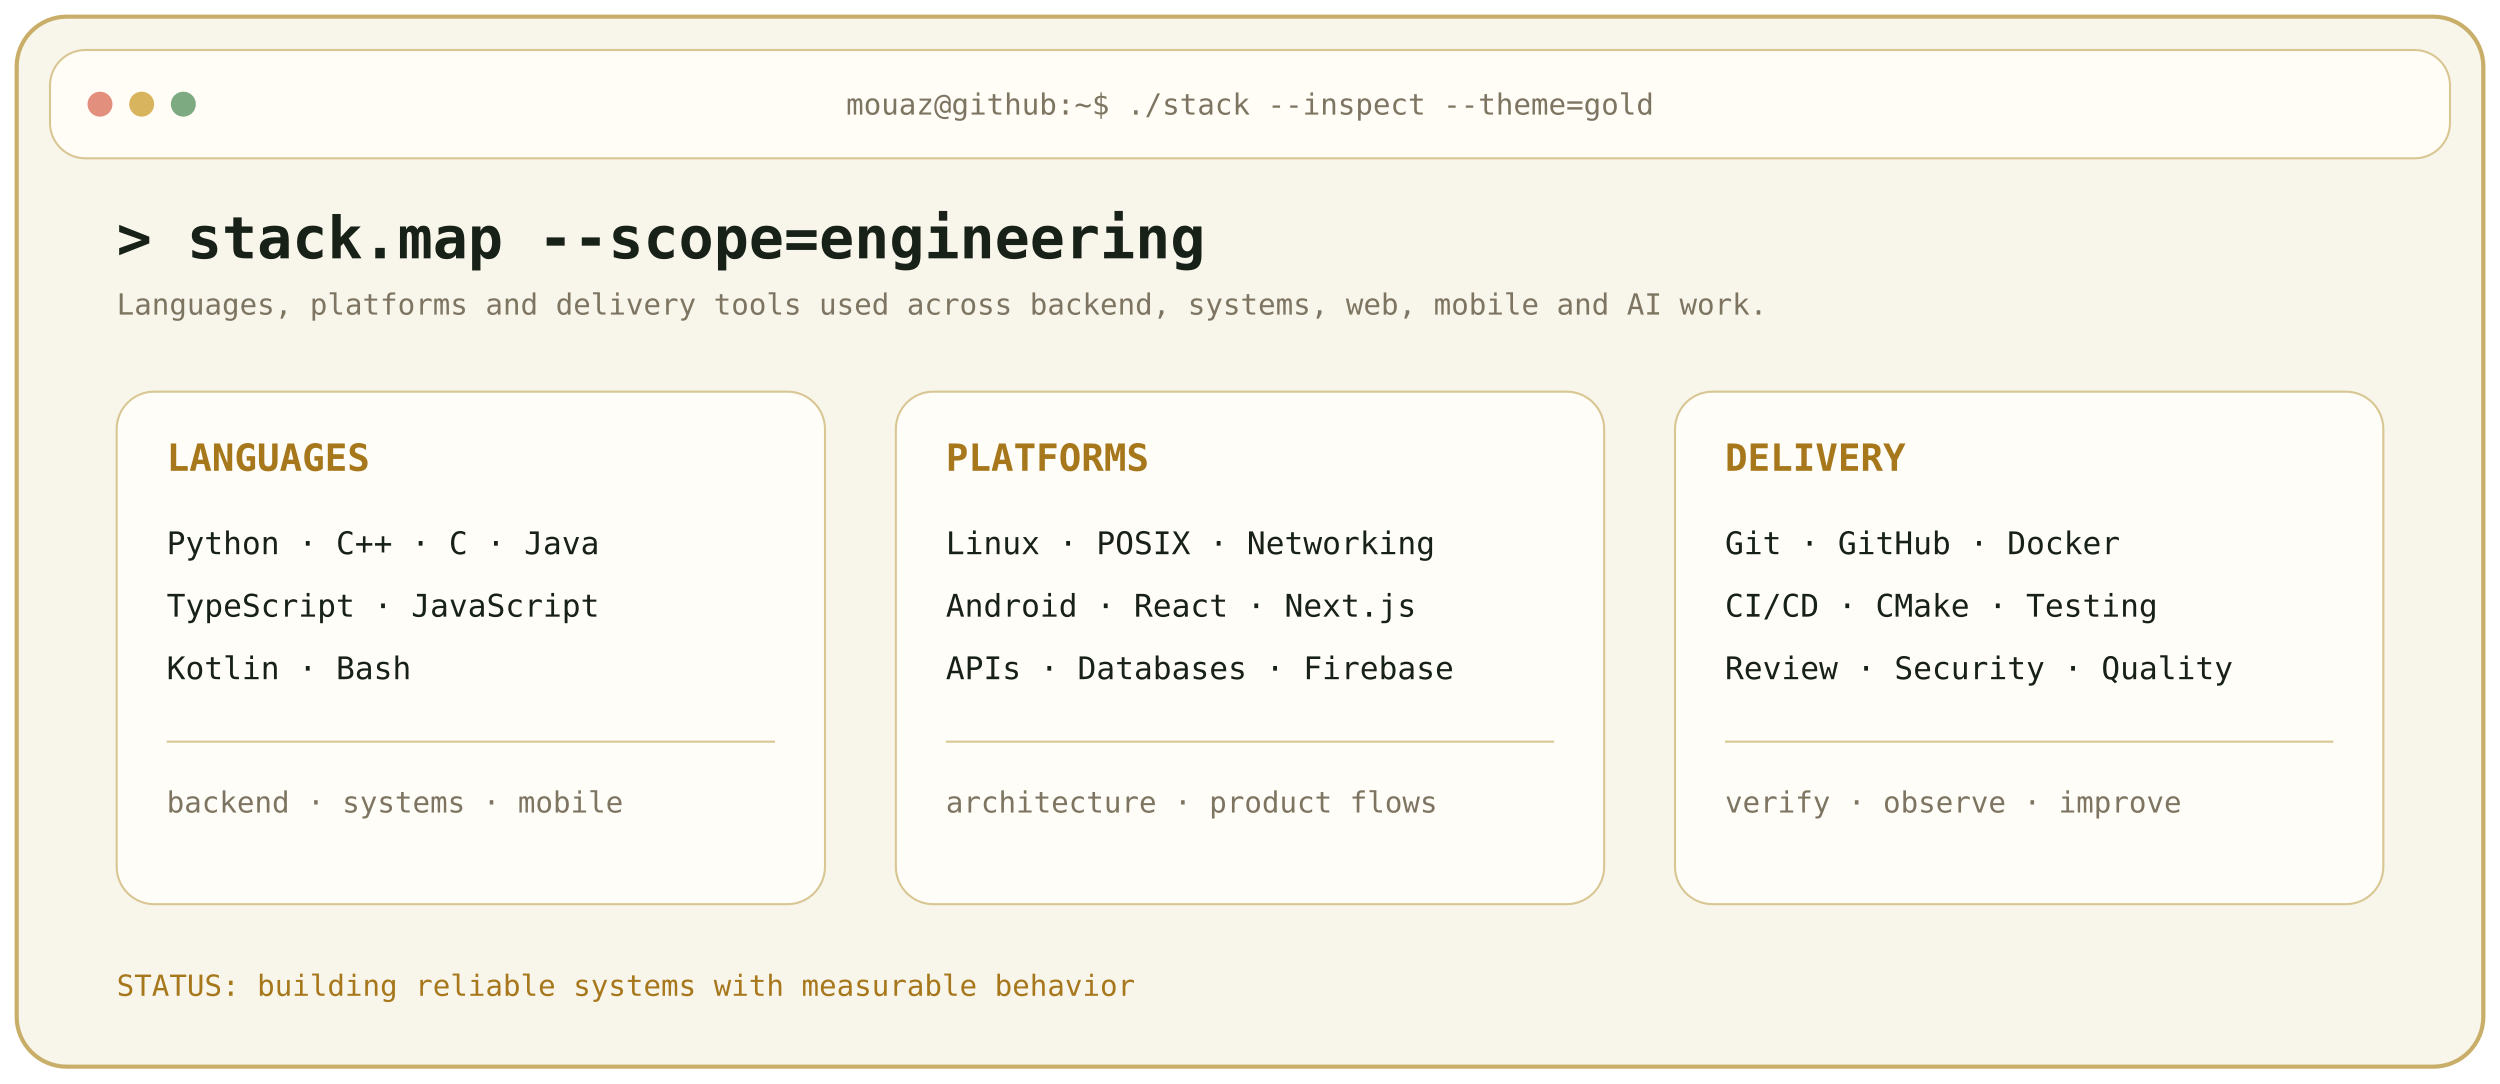
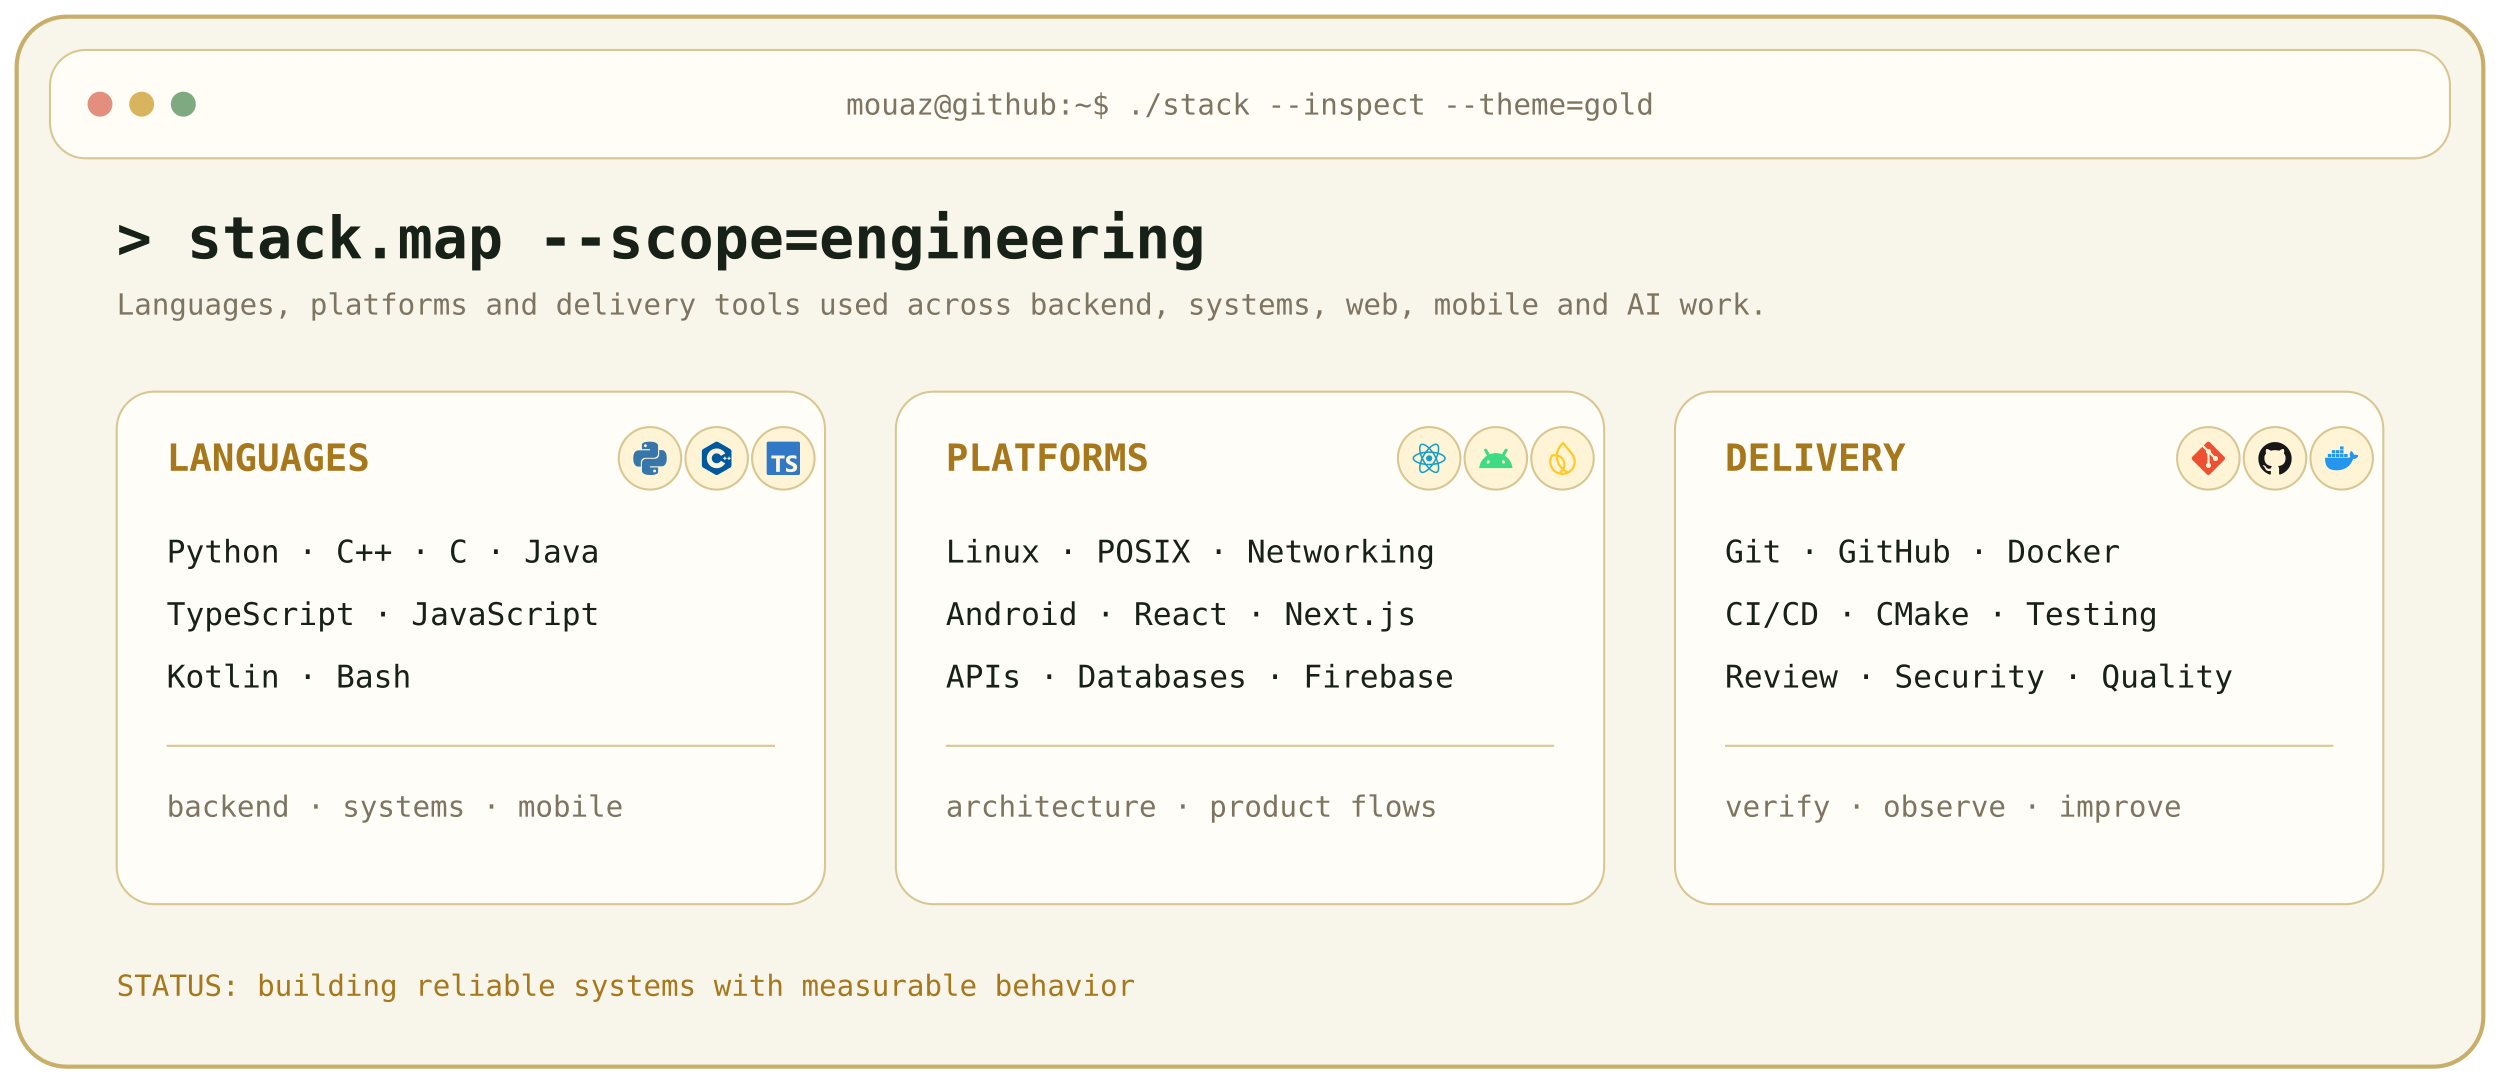
<svg xmlns="http://www.w3.org/2000/svg" width="1200" height="520" viewBox="0 0 1200 520" role="img" aria-labelledby="t d">
-   <style>text{font-family:ui-monospace,SFMono-Regular,Consolas,monospace}.h{font-size:28px;font-weight:800}.s{font-size:14px}.k{font-size:18px;font-weight:800}.b{font-size:15px}</style>
+   <defs>
+     <style>text{font-family:ui-monospace,SFMono-Regular,Consolas,monospace}.h{font-size:28px;font-weight:800}.s{font-size:14px}.k{font-size:18px;font-weight:800}.b{font-size:15px}</style>
+     <symbol id="python" viewBox="0 0 24 24">
+       <path d="M14.25.18l.9.2.73.26.59.3.45.32.34.34.25.34.16.33.1.3.04.26.02.2-.01.13V8.5l-.05.63-.13.55-.21.46-.26.38-.3.31-.33.25-.35.19-.35.14-.33.1-.3.07-.26.04-.21.02H8.77l-.69.05-.59.14-.5.22-.41.27-.33.32-.27.35-.2.36-.15.37-.1.35-.07.32-.04.27-.02.21v3.06H3.17l-.21-.03-.28-.07-.32-.12-.35-.18-.36-.26-.36-.36-.35-.46-.32-.59-.28-.73-.21-.88-.14-1.05-.05-1.23.06-1.22.16-1.04.24-.87.32-.71.36-.57.4-.44.42-.33.42-.24.4-.16.36-.1.32-.05.24-.01h.16l.06.01h8.16v-.83H6.18l-.01-2.75-.02-.37.05-.34.11-.31.17-.28.25-.26.31-.23.38-.2.44-.18.51-.15.58-.12.64-.1.71-.06.77-.04.84-.02 1.27.05zm-6.3 1.98l-.23.33-.08.41.08.41.23.34.33.22.41.09.41-.09.33-.22.23-.34.08-.41-.08-.41-.23-.33-.33-.22-.41-.09-.41.09zm13.09 3.95l.28.06.32.12.35.18.36.27.36.35.35.47.32.59.28.73.21.88.14 1.04.05 1.23-.06 1.23-.16 1.04-.24.86-.32.71-.36.57-.4.45-.42.33-.42.24-.4.16-.36.09-.32.05-.24.02-.16-.01h-8.22v.82h5.84l.01 2.76.02.36-.05.34-.11.31-.17.29-.25.25-.31.24-.38.2-.44.17-.51.15-.58.13-.64.09-.71.07-.77.04-.84.01-1.27-.04-1.07-.14-.9-.2-.73-.25-.59-.3-.45-.33-.34-.34-.25-.34-.16-.33-.1-.3-.04-.25-.02-.2.01-.13v-5.34l.05-.64.13-.54.21-.46.26-.38.3-.32.33-.24.35-.2.35-.14.33-.1.3-.06.26-.04.21-.02.13-.01h5.84l.69-.05.59-.14.5-.21.41-.28.33-.32.27-.35.2-.36.15-.36.1-.35.07-.32.04-.28.02-.21V6.07h2.09l.14.01zm-6.47 14.25l-.23.33-.08.41.08.41.23.33.33.23.41.08.41-.08.33-.23.23-.33.08-.41-.08-.41-.23-.33-.33-.23-.41-.08-.41.08z" />
+     </symbol>
+     <symbol id="cplusplus" viewBox="0 0 24 24">
+       <path d="M22.394 6c-.167-.29-.398-.543-.652-.69L12.926.22c-.509-.294-1.34-.294-1.848 0L2.26 5.31c-.508.293-.923 1.013-.923 1.6v10.18c0 .294.104.62.271.91.167.29.398.543.652.69l8.816 5.09c.508.293 1.34.293 1.848 0l8.816-5.09c.254-.147.485-.4.652-.69.167-.29.27-.616.27-.91V6.91c.003-.294-.1-.62-.268-.91zM12 19.11c-3.92 0-7.109-3.19-7.109-7.11 0-3.92 3.19-7.11 7.11-7.11a7.133 7.133 0 016.156 3.553l-3.076 1.78a3.567 3.567 0 00-3.08-1.78A3.56 3.56 0 008.444 12 3.56 3.56 0 0012 15.555a3.57 3.57 0 003.08-1.778l3.078 1.78A7.135 7.135 0 0112 19.11zm7.11-6.715h-.79v.79h-.79v-.79h-.79v-.79h.79v-.79h.79v.79h.79zm2.962 0h-.79v.79h-.79v-.79h-.79v-.79h.79v-.79h.79v.79h.79z" />
+     </symbol>
+     <symbol id="typescript" viewBox="0 0 24 24">
+       <path d="M1.125 0C.502 0 0 .502 0 1.125v21.75C0 23.498.502 24 1.125 24h21.75c.623 0 1.125-.502 1.125-1.125V1.125C24 .502 23.498 0 22.875 0zm17.363 9.75c.612 0 1.154.037 1.627.111a6.38 6.38 0 0 1 1.306.34v2.458a3.95 3.95 0 0 0-.643-.361 5.093 5.093 0 0 0-.717-.26 5.453 5.453 0 0 0-1.426-.2c-.3 0-.573.028-.819.086a2.1 2.1 0 0 0-.623.242c-.17.104-.3.229-.393.374a.888.888 0 0 0-.14.49c0 .196.053.373.156.529.104.156.252.304.443.444s.423.276.696.41c.273.135.582.274.926.416.47.197.892.407 1.266.628.374.222.695.473.963.753.268.279.472.598.614.957.142.359.214.776.214 1.253 0 .657-.125 1.21-.373 1.656a3.033 3.033 0 0 1-1.012 1.085 4.38 4.38 0 0 1-1.487.596c-.566.12-1.163.18-1.79.18a9.916 9.916 0 0 1-1.84-.164 5.544 5.544 0 0 1-1.512-.493v-2.63a5.033 5.033 0 0 0 3.237 1.2c.333 0 .624-.03.872-.09.249-.06.456-.144.623-.25.166-.108.29-.234.373-.38a1.023 1.023 0 0 0-.074-1.089 2.12 2.12 0 0 0-.537-.5 5.597 5.597 0 0 0-.807-.444 27.72 27.72 0 0 0-1.007-.436c-.918-.383-1.602-.852-2.053-1.405-.45-.553-.676-1.222-.676-2.005 0-.614.123-1.141.369-1.582.246-.441.58-.804 1.004-1.089a4.494 4.494 0 0 1 1.47-.629 7.536 7.536 0 0 1 1.77-.201zm-15.113.188h9.563v2.166H9.506v9.646H6.789v-9.646H3.375z" />
+     </symbol>
+     <symbol id="react" viewBox="0 0 24 24">
+       <path d="M14.23 12.004a2.236 2.236 0 0 1-2.235 2.236 2.236 2.236 0 0 1-2.236-2.236 2.236 2.236 0 0 1 2.235-2.236 2.236 2.236 0 0 1 2.236 2.236zm2.648-10.69c-1.346 0-3.107.96-4.888 2.622-1.78-1.653-3.542-2.602-4.887-2.602-.41 0-.783.093-1.106.278-1.375.793-1.683 3.264-.973 6.365C1.98 8.917 0 10.42 0 12.004c0 1.59 1.99 3.097 5.043 4.03-.704 3.113-.39 5.588.988 6.38.32.187.69.275 1.102.275 1.345 0 3.107-.96 4.888-2.624 1.78 1.654 3.542 2.603 4.887 2.603.41 0 .783-.09 1.106-.275 1.374-.792 1.683-3.263.973-6.365C22.02 15.096 24 13.59 24 12.004c0-1.59-1.99-3.097-5.043-4.032.704-3.11.39-5.587-.988-6.38-.318-.184-.688-.277-1.092-.278zm-.005 1.09v.006c.225 0 .406.044.558.127.666.382.955 1.835.73 3.704-.054.46-.142.945-.25 1.44-.96-.236-2.006-.417-3.107-.534-.66-.905-1.345-1.727-2.035-2.447 1.592-1.48 3.087-2.292 4.105-2.295zm-9.77.02c1.012 0 2.514.808 4.11 2.28-.686.72-1.37 1.537-2.02 2.442-1.107.117-2.154.298-3.113.538-.112-.49-.195-.964-.254-1.42-.23-1.868.054-3.32.714-3.707.19-.09.4-.127.563-.132zm4.882 3.05c.455.468.91.992 1.36 1.564-.44-.02-.89-.034-1.345-.034-.46 0-.915.01-1.36.034.44-.572.895-1.096 1.345-1.565zM12 8.1c.74 0 1.477.034 2.202.093.406.582.802 1.203 1.183 1.86.372.64.71 1.29 1.018 1.946-.308.655-.646 1.31-1.013 1.95-.38.66-.773 1.288-1.18 1.87-.728.063-1.466.098-2.21.098-.74 0-1.477-.035-2.202-.093-.406-.582-.802-1.204-1.183-1.86-.372-.64-.71-1.29-1.018-1.946.303-.657.646-1.313 1.013-1.954.38-.66.773-1.286 1.18-1.868.728-.064 1.466-.098 2.21-.098zm-3.635.254c-.24.377-.48.763-.704 1.16-.225.39-.435.782-.635 1.174-.265-.656-.49-1.31-.676-1.947.64-.15 1.315-.283 2.015-.386zm7.26 0c.695.103 1.365.23 2.006.387-.18.632-.405 1.282-.66 1.933-.2-.39-.41-.783-.64-1.174-.225-.392-.465-.774-.705-1.146zm3.063.675c.484.15.944.317 1.375.498 1.732.74 2.852 1.708 2.852 2.476-.005.768-1.125 1.74-2.857 2.475-.42.18-.88.342-1.355.493-.28-.958-.646-1.956-1.1-2.98.45-1.017.81-2.01 1.085-2.964zm-13.395.004c.278.96.645 1.957 1.1 2.98-.45 1.017-.812 2.01-1.086 2.964-.484-.15-.944-.318-1.37-.5-1.732-.737-2.852-1.706-2.852-2.474 0-.768 1.12-1.742 2.852-2.476.42-.18.88-.342 1.356-.494zm11.678 4.28c.265.657.49 1.312.676 1.948-.64.157-1.316.29-2.016.39.24-.375.48-.762.705-1.158.225-.39.435-.788.636-1.18zm-9.945.02c.2.392.41.783.64 1.175.23.39.465.772.705 1.143-.695-.102-1.365-.23-2.006-.386.18-.63.406-1.282.66-1.933zM17.92 16.32c.112.493.2.968.254 1.423.23 1.868-.054 3.32-.714 3.708-.147.09-.338.128-.563.128-1.012 0-2.514-.807-4.11-2.28.686-.72 1.37-1.536 2.02-2.44 1.107-.118 2.154-.3 3.113-.54zm-11.83.01c.96.234 2.006.415 3.107.532.66.905 1.345 1.727 2.035 2.446-1.595 1.483-3.092 2.295-4.11 2.295-.22-.005-.406-.05-.553-.132-.666-.38-.955-1.834-.73-3.703.054-.46.142-.944.25-1.438zm4.56.64c.44.02.89.034 1.345.034.46 0 .915-.01 1.36-.034-.44.572-.895 1.095-1.345 1.565-.455-.47-.91-.993-1.36-1.565z" />
+     </symbol>
+     <symbol id="android" viewBox="0 0 24 24">
+       <path d="M18.439 5.559c-.675 1.166-1.352 2.332-2.027 3.498-.037-.015-.074-.029-.111-.043-1.825-.696-3.484-.8-4.42-.787-1.855.018-3.354.464-4.26.82-.084-.149-1.753-3.021-2.022-3.486a1.145 1.145 0 0 0-.141-.191c-.331-.364-.905-.486-1.379-.203-.475.282-.714.936-.389 1.502 1.947 3.37-.097-.216 1.947 3.359.017.031-.495.264-1.393 1.018C2.899 12.176.452 14.772 0 18.99h24c-.119-1.111-.369-2.099-.746-3.068-.744-1.912-1.843-3.293-2.74-4.184a12.105 12.105 0 0 0-2.131-1.688c.659-1.122 1.312-2.256 1.965-3.385.208-.361.189-.796-.008-1.119a1.1 1.1 0 0 0-.852-.533c-.522-.054-.939.313-1.049.545zm-.039 8.461c.394.593.324 1.331-.156 1.65-.48.32-1.188.099-1.582-.494-.394-.593-.324-1.331.156-1.65.473-.315 1.181-.109 1.582.494zM7.207 13.527c.48.32.551 1.058.156 1.65-.394.593-1.104.814-1.584.494-.48-.32-.55-1.058-.156-1.65.401-.602 1.109-.811 1.584-.494z" />
+     </symbol>
+     <symbol id="firebase" viewBox="0 0 24 24">
+       <path d="M19.455 8.369c-.538-.748-1.778-2.285-3.681-4.569-.826-.991-1.535-1.832-1.884-2.245a146 146 0 0 0-.488-.576l-.207-.245-.113-.133-.022-.032-.01-.005L12.57 0l-.609.488c-1.555 1.246-2.828 2.851-3.681 4.64-.523 1.064-.864 2.105-1.043 3.176-.047.241-.088.489-.121.738-.209-.017-.421-.028-.632-.033-.018-.001-.035-.002-.059-.003a7.46 7.46 0 0 0-2.28.274l-.317.089-.163.286c-.765 1.342-1.198 2.869-1.252 4.416-.07 2.01.477 3.954 1.583 5.625 1.082 1.633 2.61 2.882 4.42 3.611l.236.095.071.025.003-.001a9.59 9.59 0 0 0 2.941.568q.171.006.342.006c1.273 0 2.513-.249 3.69-.742l.008.004.313-.145a9.63 9.63 0 0 0 3.927-3.335c1.01-1.49 1.577-3.234 1.641-5.042.075-2.161-.643-4.304-2.133-6.371m-7.083 6.695c.328 1.244.264 2.44-.191 3.558-1.135-1.12-1.967-2.352-2.475-3.665-.543-1.404-.87-2.74-.974-3.975.48.157.922.366 1.315.622 1.132.737 1.914 1.902 2.325 3.461zm.207 6.022c.482.368.99.712 1.513 1.028-.771.21-1.565.302-2.369.273a8 8 0 0 1-.373-.022c.458-.394.869-.823 1.228-1.279zm1.347-6.431c-.516-1.957-1.527-3.437-3.002-4.398-.647-.421-1.385-.741-2.194-.95.011-.134.026-.268.043-.4.014-.113.03-.216.046-.313.133-.689.332-1.37.589-2.025.099-.25.206-.499.321-.74l.004-.008c.177-.358.376-.719.61-1.105l.092-.152-.003-.001c.544-.851 1.197-1.627 1.942-2.311l.288.341c.672.796 1.304 1.548 1.878 2.237 1.291 1.549 2.966 3.583 3.612 4.48 1.277 1.771 1.893 3.579 1.83 5.375-.049 1.395-.461 2.755-1.195 3.933-.694 1.116-1.661 2.05-2.8 2.708-.636-.318-1.559-.839-2.539-1.599.79-1.575.952-3.28.479-5.072zm-2.575 5.397c-.725.939-1.587 1.55-2.09 1.856-.081-.029-.163-.06-.243-.093l-.065-.026c-1.49-.616-2.747-1.656-3.635-3.01-.907-1.384-1.356-2.993-1.298-4.653.041-1.19.338-2.327.882-3.379.316-.07.638-.114.96-.131l.084-.002c.162-.003.324-.003.478 0 .227.011.454.035.677.07.073 1.513.445 3.145 1.105 4.852.637 1.644 1.694 3.162 3.144 4.515z" />
+     </symbol>
+     <symbol id="git" viewBox="0 0 24 24">
+       <path d="M13.09 23.549a1.54 1.54 0 0 1-2.18 0L.451 13.089a1.54 1.54 0 0 1 0-2.179l7.191-7.19 2.733 2.733a1.85 1.85 0 0 0 .964 2.326v6.66a1.849 1.849 0 1 0 1.54 0V8.957l2.508 2.508a1.85 1.85 0 1 0 1.09-1.09l-2.634-2.634a1.85 1.85 0 0 0-2.378-2.377L8.73 2.63 10.91.451a1.54 1.54 0 0 1 2.179 0l10.459 10.46a1.54 1.54 0 0 1 0 2.179z" />
+     </symbol>
+     <symbol id="github" viewBox="0 0 24 24">
+       <path d="M12 .297c-6.63 0-12 5.373-12 12 0 5.303 3.438 9.8 8.205 11.385.6.113.82-.258.82-.577 0-.285-.01-1.04-.015-2.04-3.338.724-4.042-1.61-4.042-1.61C4.422 18.07 3.633 17.7 3.633 17.7c-1.087-.744.084-.729.084-.729 1.205.084 1.838 1.236 1.838 1.236 1.07 1.835 2.809 1.305 3.495.998.108-.776.417-1.305.76-1.605-2.665-.3-5.466-1.332-5.466-5.93 0-1.31.465-2.38 1.235-3.22-.135-.303-.54-1.523.105-3.176 0 0 1.005-.322 3.3 1.23.96-.267 1.98-.399 3-.405 1.02.006 2.04.138 3 .405 2.28-1.552 3.285-1.23 3.285-1.23.645 1.653.24 2.873.12 3.176.765.84 1.23 1.91 1.23 3.22 0 4.61-2.805 5.625-5.475 5.92.42.36.81 1.096.81 2.22 0 1.606-.015 2.896-.015 3.286 0 .315.21.69.825.57C20.565 22.092 24 17.592 24 12.297c0-6.627-5.373-12-12-12" />
+     </symbol>
+     <symbol id="docker" viewBox="0 0 24 24">
+       <path d="M13.983 11.078h2.119a.186.186 0 00.186-.185V9.006a.186.186 0 00-.186-.186h-2.119a.185.185 0 00-.185.185v1.888c0 .102.083.185.185.185m-2.954-5.43h2.118a.186.186 0 00.186-.186V3.574a.186.186 0 00-.186-.185h-2.118a.185.185 0 00-.185.185v1.888c0 .102.082.185.185.185m0 2.716h2.118a.187.187 0 00.186-.186V6.29a.186.186 0 00-.186-.185h-2.118a.185.185 0 00-.185.185v1.887c0 .102.082.185.185.186m-2.93 0h2.12a.186.186 0 00.184-.186V6.29a.185.185 0 00-.185-.185H8.1a.185.185 0 00-.185.185v1.887c0 .102.083.185.185.186m-2.964 0h2.119a.186.186 0 00.185-.186V6.29a.185.185 0 00-.185-.185H5.136a.186.186 0 00-.186.185v1.887c0 .102.084.185.186.186m5.893 2.715h2.118a.186.186 0 00.186-.185V9.006a.186.186 0 00-.186-.186h-2.118a.185.185 0 00-.185.185v1.888c0 .102.082.185.185.185m-2.93 0h2.12a.185.185 0 00.184-.185V9.006a.185.185 0 00-.184-.186h-2.12a.185.185 0 00-.184.185v1.888c0 .102.083.185.185.185m-2.964 0h2.119a.185.185 0 00.185-.185V9.006a.185.185 0 00-.184-.186h-2.12a.186.186 0 00-.186.186v1.887c0 .102.084.185.186.185m-2.92 0h2.12a.185.185 0 00.184-.185V9.006a.185.185 0 00-.184-.186h-2.12a.185.185 0 00-.184.185v1.888c0 .102.082.185.185.185M23.763 9.89c-.065-.051-.672-.51-1.954-.51-.338.001-.676.03-1.01.087-.248-1.7-1.653-2.53-1.716-2.566l-.344-.199-.226.327c-.284.438-.49.922-.612 1.43-.23.97-.09 1.882.403 2.661-.595.332-1.55.413-1.744.42H.751a.751.751 0 00-.75.748 11.376 11.376 0 00.692 4.062c.545 1.428 1.355 2.48 2.41 3.124 1.18.723 3.1 1.137 5.275 1.137.983.003 1.963-.086 2.93-.266a12.248 12.248 0 003.823-1.389c.98-.567 1.86-1.288 2.61-2.136 1.252-1.418 1.998-2.997 2.553-4.4h.221c1.372 0 2.215-.549 2.68-1.009.309-.293.55-.65.707-1.046l.098-.288Z" />
+     </symbol>
+   </defs>
  <rect x="8" y="8" width="1184" height="504" rx="24" fill="#F8F5EB" stroke="#C8AE69" stroke-width="2" />
  <rect x="24" y="24" width="1152" height="52" rx="17" fill="#FFFDF6" stroke="#D8C693" />
  <circle cx="48" cy="50" r="6" fill="#E38F7D" />
  <circle cx="68" cy="50" r="6" fill="#D9B45E" />
  <circle cx="88" cy="50" r="6" fill="#7DAA81" />
  <text x="600" y="55" text-anchor="middle" fill="#7D7461" class="s">mouaz@github:~$ ./stack --inspect --theme=gold</text>
  <text x="56" y="124" fill="#172117" class="h">&gt; stack.map --scope=engineering</text>
  <text x="56" y="151" fill="#7D7461" class="s">Languages, platforms and delivery tools used across backend, systems, web, mobile and AI work.</text>
  <g transform="translate(56 188)">
    <rect width="340" height="246" rx="18" fill="#FFFDF7" stroke="#D8C693" />
    <text x="24" y="38" fill="#A7771C" class="k">LANGUAGES</text>
-     <text x="24" y="78" fill="#172117" class="b">Python · C++ · C · Java</text>
-     <text x="24" y="108" fill="#172117" class="b">TypeScript · JavaScript</text>
-     <text x="24" y="138" fill="#172117" class="b">Kotlin · Bash</text>
-     <line x1="24" y1="168" x2="316" y2="168" stroke="#D8C693" />
-     <text x="24" y="202" fill="#7D7461" class="s">backend · systems · mobile</text>
+     <circle cx="256" cy="32" r="15" fill="#FFF4D6" stroke="#D8C693" />
+     <use href="#python" x="248" y="24" width="16" height="16" fill="#3776AB" />
+     <circle cx="288" cy="32" r="15" fill="#FFF4D6" stroke="#D8C693" />
+     <use href="#cplusplus" x="280" y="24" width="16" height="16" fill="#00599C" />
+     <circle cx="320" cy="32" r="15" fill="#FFF4D6" stroke="#D8C693" />
+     <use href="#typescript" x="312" y="24" width="16" height="16" fill="#3178C6" />
+     <text x="24" y="82" fill="#172117" class="b">Python · C++ · C · Java</text>
+     <text x="24" y="112" fill="#172117" class="b">TypeScript · JavaScript</text>
+     <text x="24" y="142" fill="#172117" class="b">Kotlin · Bash</text>
+     <line x1="24" y1="170" x2="316" y2="170" stroke="#D8C693" />
+     <text x="24" y="204" fill="#7D7461" class="s">backend · systems · mobile</text>
  </g>
  <g transform="translate(430 188)">
    <rect width="340" height="246" rx="18" fill="#FFFDF7" stroke="#D8C693" />
    <text x="24" y="38" fill="#A7771C" class="k">PLATFORMS</text>
-     <text x="24" y="78" fill="#172117" class="b">Linux · POSIX · Networking</text>
-     <text x="24" y="108" fill="#172117" class="b">Android · React · Next.js</text>
-     <text x="24" y="138" fill="#172117" class="b">APIs · Databases · Firebase</text>
-     <line x1="24" y1="168" x2="316" y2="168" stroke="#D8C693" />
-     <text x="24" y="202" fill="#7D7461" class="s">architecture · product flows</text>
+     <circle cx="256" cy="32" r="15" fill="#FFF4D6" stroke="#D8C693" />
+     <use href="#react" x="248" y="24" width="16" height="16" fill="#149ECA" />
+     <circle cx="288" cy="32" r="15" fill="#FFF4D6" stroke="#D8C693" />
+     <use href="#android" x="280" y="24" width="16" height="16" fill="#3DDC84" />
+     <circle cx="320" cy="32" r="15" fill="#FFF4D6" stroke="#D8C693" />
+     <use href="#firebase" x="312" y="24" width="16" height="16" fill="#FFCA28" />
+     <text x="24" y="82" fill="#172117" class="b">Linux · POSIX · Networking</text>
+     <text x="24" y="112" fill="#172117" class="b">Android · React · Next.js</text>
+     <text x="24" y="142" fill="#172117" class="b">APIs · Databases · Firebase</text>
+     <line x1="24" y1="170" x2="316" y2="170" stroke="#D8C693" />
+     <text x="24" y="204" fill="#7D7461" class="s">architecture · product flows</text>
  </g>
  <g transform="translate(804 188)">
    <rect width="340" height="246" rx="18" fill="#FFFDF7" stroke="#D8C693" />
    <text x="24" y="38" fill="#A7771C" class="k">DELIVERY</text>
-     <text x="24" y="78" fill="#172117" class="b">Git · GitHub · Docker</text>
-     <text x="24" y="108" fill="#172117" class="b">CI/CD · CMake · Testing</text>
-     <text x="24" y="138" fill="#172117" class="b">Review · Security · Quality</text>
-     <line x1="24" y1="168" x2="316" y2="168" stroke="#D8C693" />
-     <text x="24" y="202" fill="#7D7461" class="s">verify · observe · improve</text>
+     <circle cx="256" cy="32" r="15" fill="#FFF4D6" stroke="#D8C693" />
+     <use href="#git" x="248" y="24" width="16" height="16" fill="#F05032" />
+     <circle cx="288" cy="32" r="15" fill="#FFF4D6" stroke="#D8C693" />
+     <use href="#github" x="280" y="24" width="16" height="16" fill="#181717" />
+     <circle cx="320" cy="32" r="15" fill="#FFF4D6" stroke="#D8C693" />
+     <use href="#docker" x="312" y="24" width="16" height="16" fill="#2496ED" />
+     <text x="24" y="82" fill="#172117" class="b">Git · GitHub · Docker</text>
+     <text x="24" y="112" fill="#172117" class="b">CI/CD · CMake · Testing</text>
+     <text x="24" y="142" fill="#172117" class="b">Review · Security · Quality</text>
+     <line x1="24" y1="170" x2="316" y2="170" stroke="#D8C693" />
+     <text x="24" y="204" fill="#7D7461" class="s">verify · observe · improve</text>
  </g>
  <text x="56" y="478" fill="#A7771C" class="s">STATUS: building reliable systems with measurable behavior</text>
</svg>
